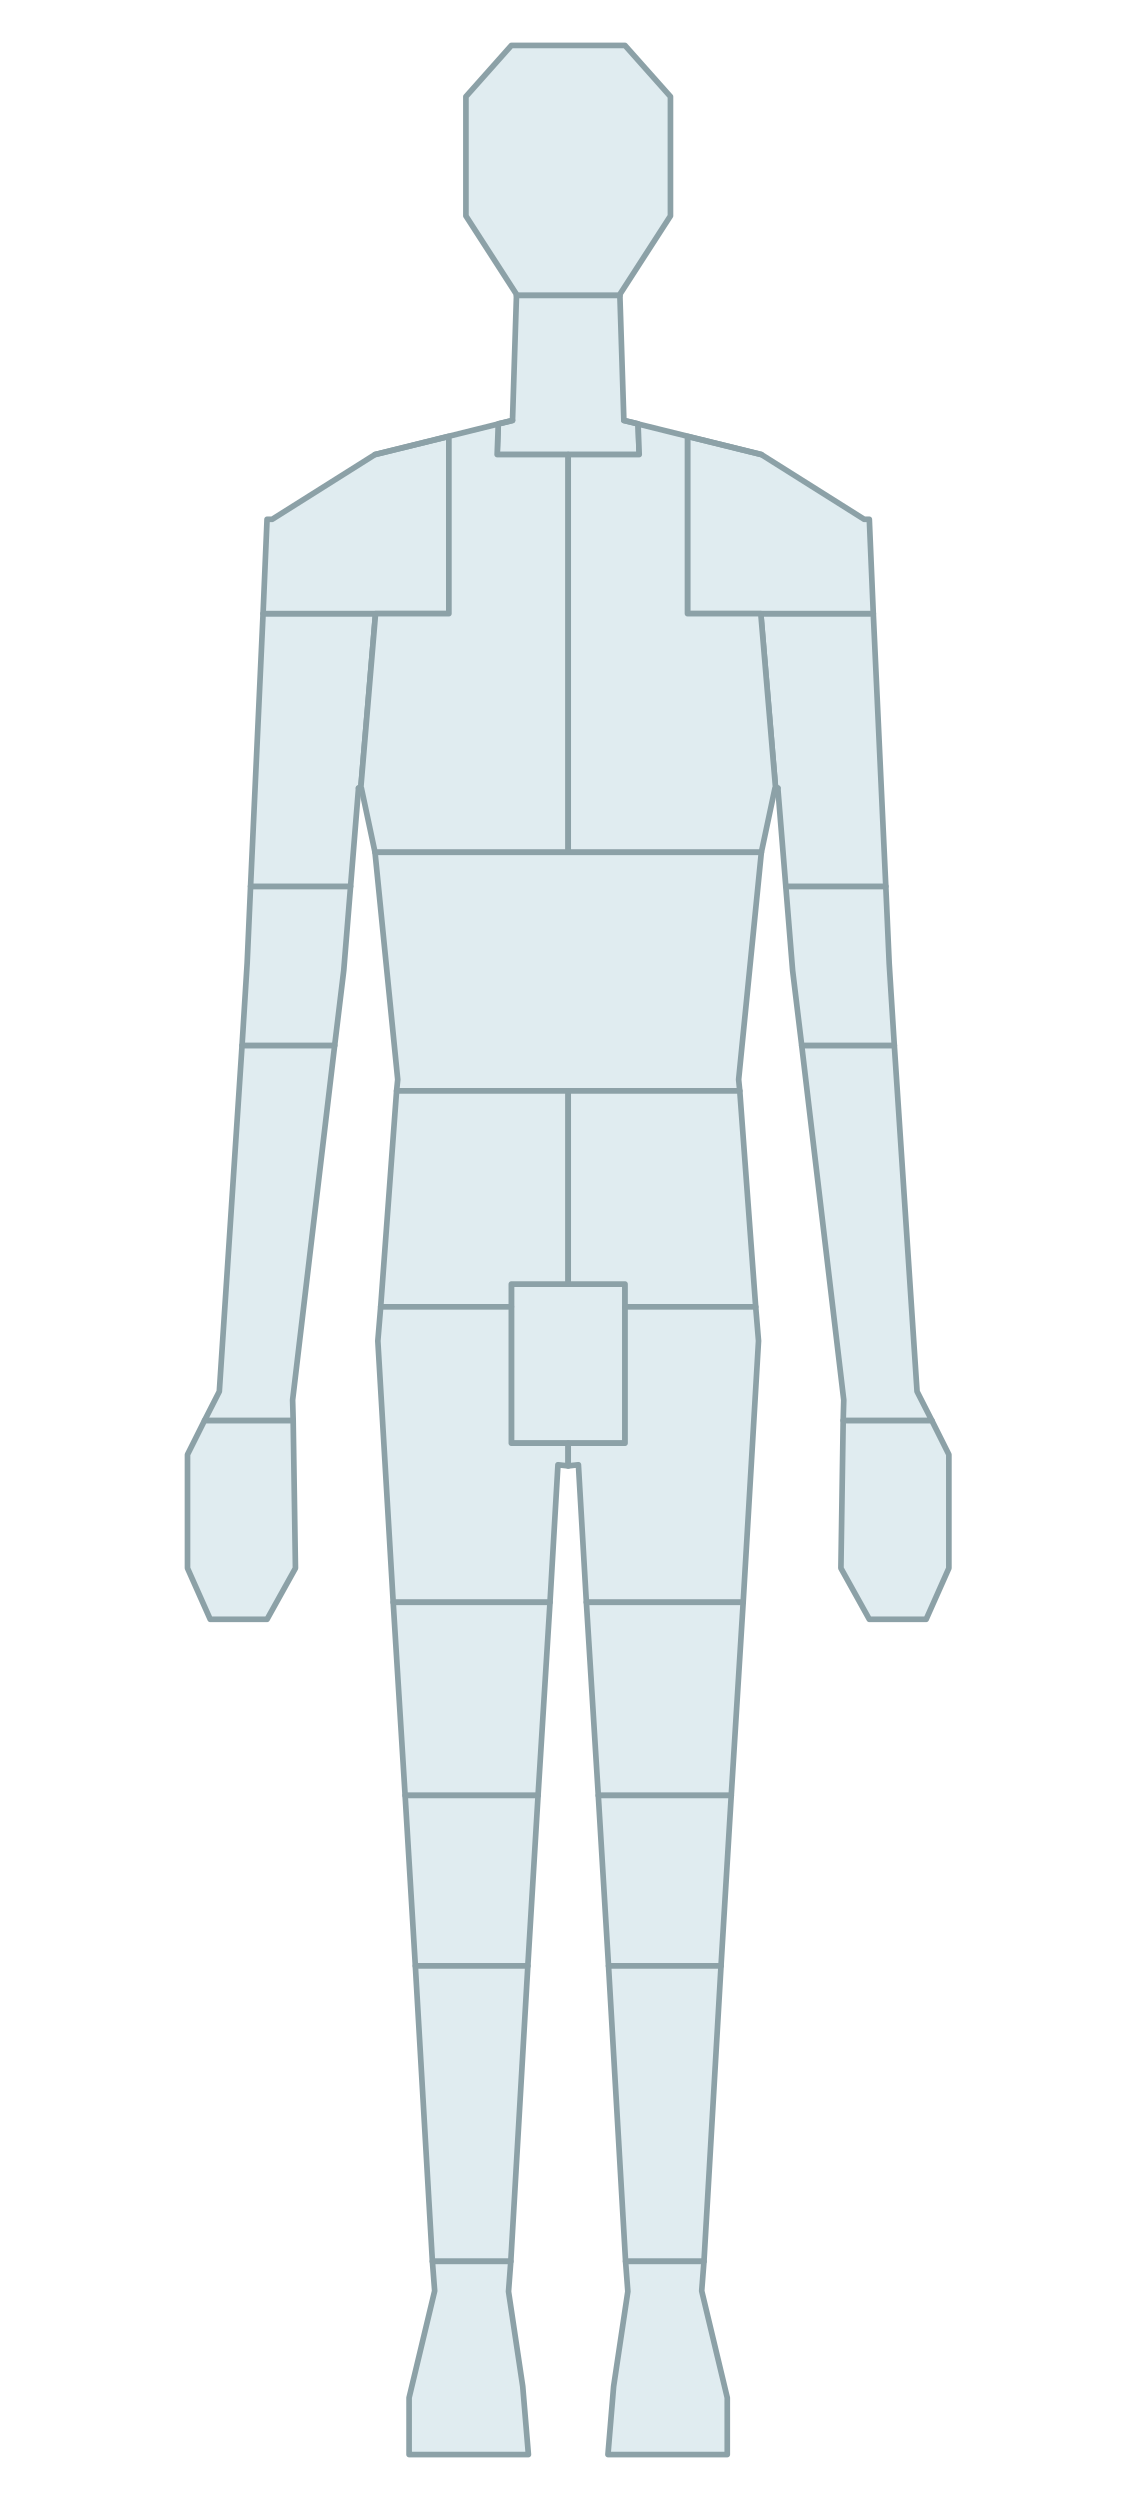
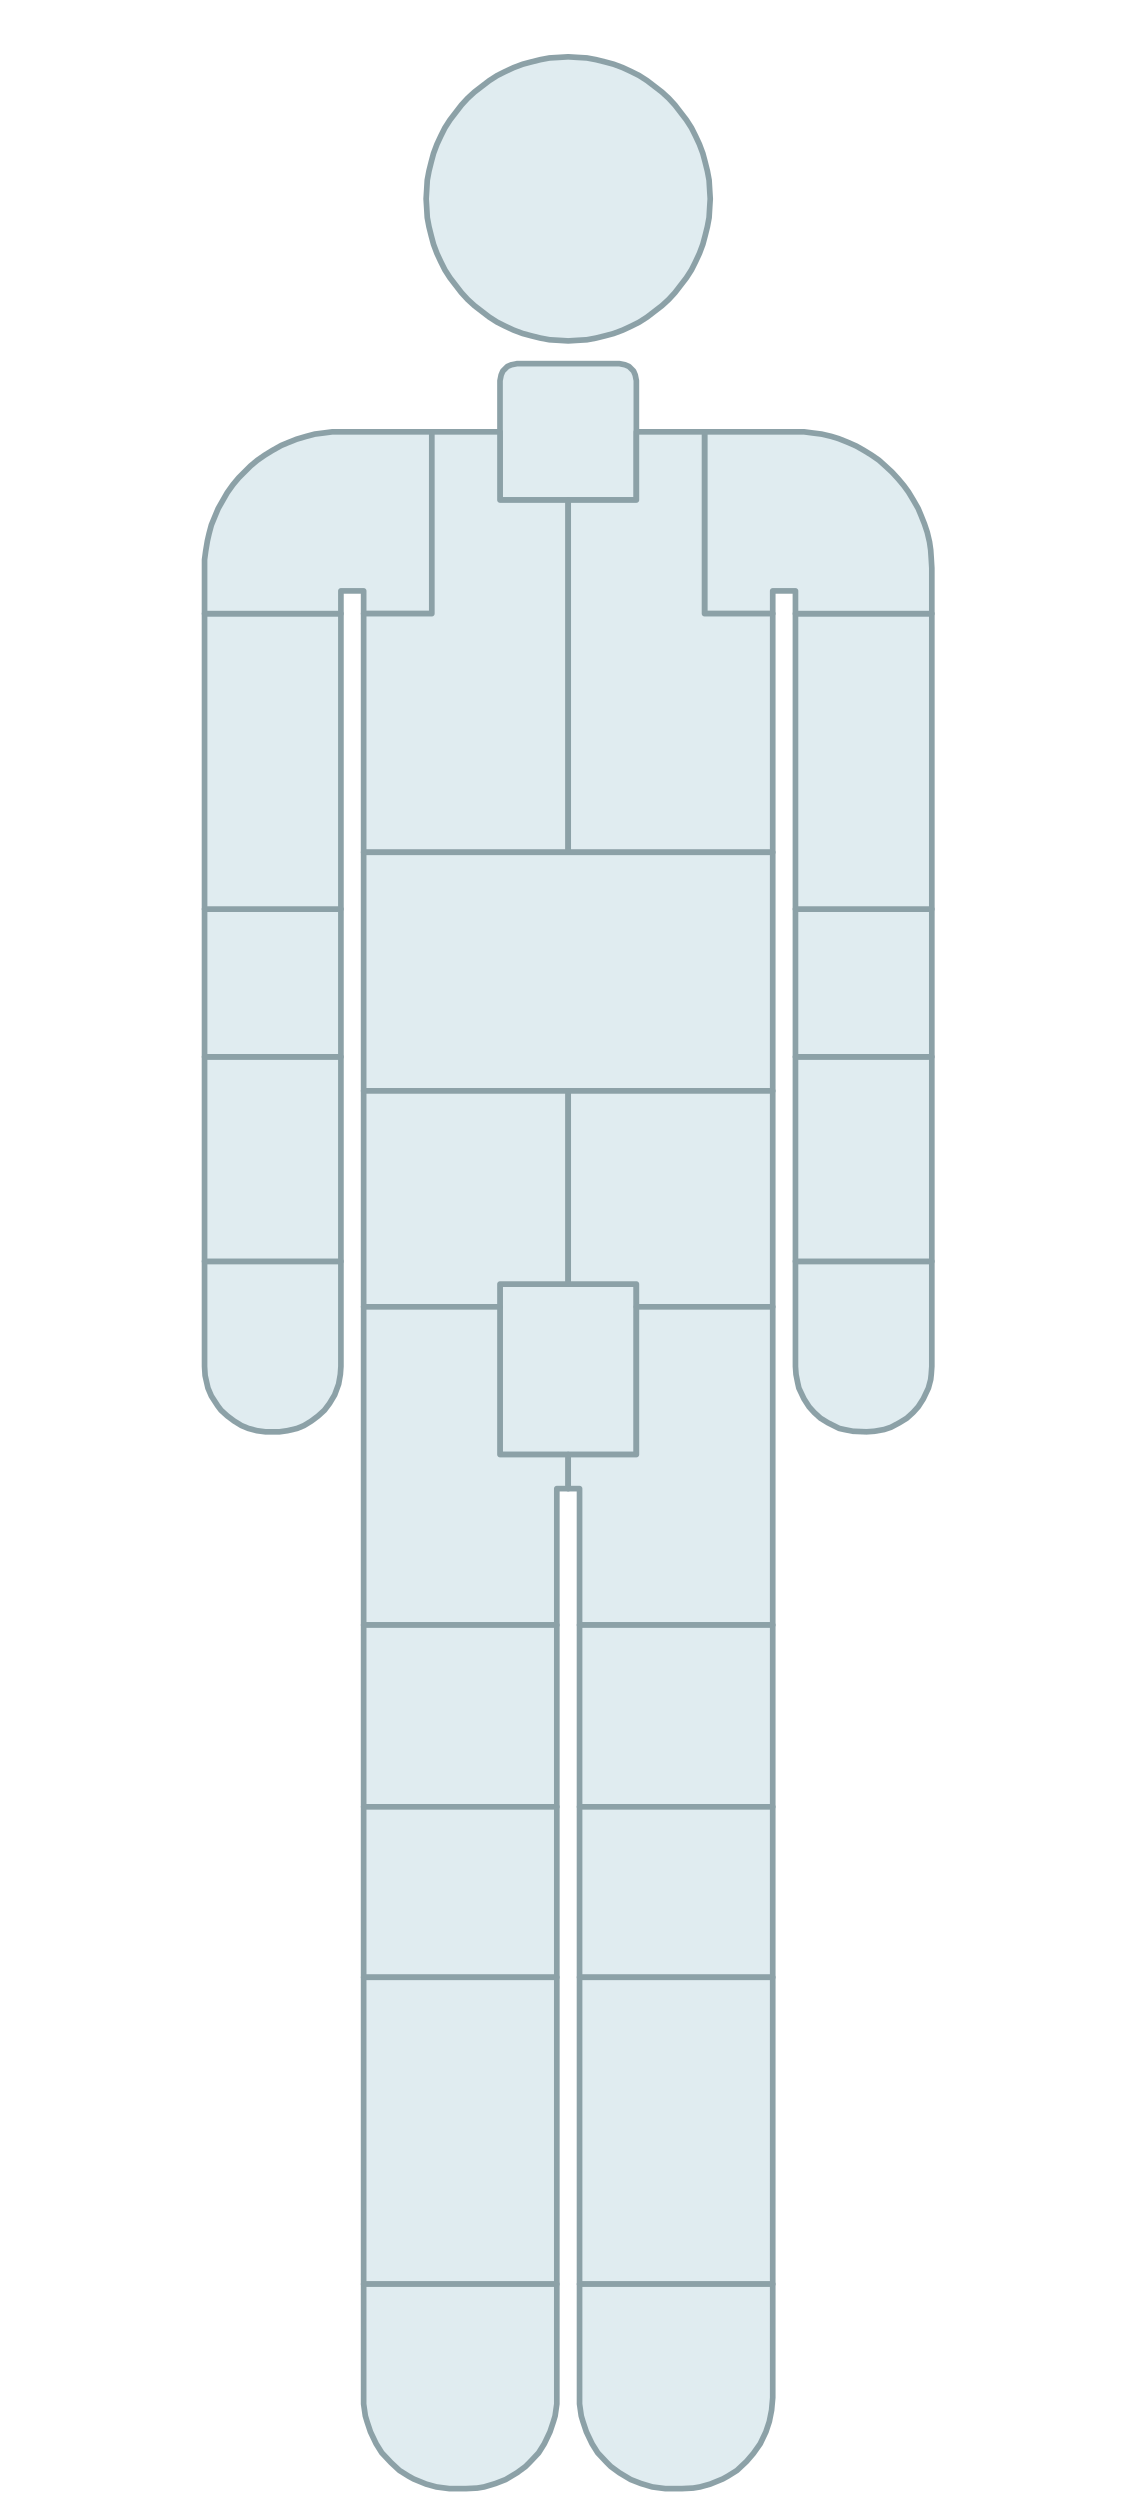
<svg xmlns="http://www.w3.org/2000/svg" viewBox="0 0 200 440" width="200" height="440">
  <g fill="#E0ECF0" stroke="#8CA1A7" stroke-width="1" stroke-linejoin="round">
-     <path id="head-back" data-label-x="100" data-label-y="29" d="M90.9,52.0 L109.1,52.0 L109.1,51.8 L118.0,38.0 L118.0,17.0 L110.0,8.0 L90.0,8.0 L82.0,17.0 L82.0,38.0 L90.9,51.8Z" />
-     <path id="neck-back" data-label-x="100" data-label-y="67" d="M109.1,52.0 L90.9,52.0 L90.2,74.0 L87.7,74.6 L87.5,80.0 L112.5,80.0 L112.3,74.6 L109.8,74.0Z" />
-     <path id="hand-left-back" data-label-x="42" data-label-y="267" d="M51.6,250.0 L36.0,250.0 L33.0,256.0 L33.0,276.0 L37.0,285.0 L47.0,285.0 L52.0,276.0Z" />
-     <path id="hand-right-back" data-label-x="158" data-label-y="267" d="M164.0,250.0 L148.4,250.0 L148.0,276.0 L153.0,285.0 L163.0,285.0 L167.0,276.0 L167.0,256.0Z" />
-     <path id="forearm-left-back" data-label-x="48" data-label-y="216" d="M51.6,250.0 L51.5,246.4 L58.9,184.0 L42.6,184.0 L38.6,244.9 L36.0,250.0Z" />
-     <path id="forearm-right-back" data-label-x="152" data-label-y="216" d="M148.4,250.0 L164.0,250.0 L161.4,244.9 L157.4,184.0 L141.1,184.0 L148.5,246.4Z" />
-     <path id="elbow-left-back" data-label-x="52" data-label-y="170" d="M61.7,156.0 L44.1,156.0 L43.5,169.5 L42.6,184.0 L58.9,184.0 L60.5,170.8Z" />
-     <path id="elbow-right-back" data-label-x="148" data-label-y="170" d="M141.1,184.0 L157.4,184.0 L156.5,169.6 L155.9,156.0 L138.3,156.0 L139.5,170.8Z" />
-     <path id="upper-arm-left-back" data-label-x="55" data-label-y="131" d="M66.1,108.0 L46.3,108.0 L44.1,156.0 L61.7,156.0 L63.1,138.7 L63.5,138.7Z" />
-     <path id="upper-arm-right-back" data-label-x="145" data-label-y="131" d="M138.3,156.0 L155.9,156.0 L153.7,108.0 L133.9,108.0 L136.5,138.7 L136.9,138.7Z" />
-     <path id="shoulder-left-back" data-label-x="65" data-label-y="95" d="M46.3,108.0 L66.1,108.0 L79.0,108.0 L79.0,76.8 L66.0,80.0 L47.9,91.4 L47.0,91.4Z" />
-     <path id="shoulder-right-back" data-label-x="135" data-label-y="95" d="M134.0,80.0 L121.0,76.8 L121.0,108.0 L133.9,108.0 L153.7,108.0 L153.0,91.4 L152.1,91.4Z" />
-     <path id="upper-back-left-back" data-label-x="84" data-label-y="118" d="M66.0,150.0 L100.0,150.0 L100.0,80.0 L87.5,80.0 L87.7,74.6 L90.2,74.0 L66.0,80.0 L79.0,76.8 L79.0,108.0 L66.1,108.0 L63.5,138.7 L63.1,138.7 L63.6,138.7Z" />
-     <path id="upper-back-right-back" data-label-x="116" data-label-y="118" d="M136.9,138.7 L136.5,138.7 L133.9,108.0 L121.0,108.0 L121.0,76.8 L134.0,80.0 L109.8,74.0 L112.3,74.6 L112.5,80.0 L100.0,80.0 L100.0,150.0 L134.0,150.0 L136.4,138.7Z" />
-     <path id="mid-back-back" data-label-x="100" data-label-y="171" d="M69.8,192.0 L130.2,192.0 L130.0,190.0 L134.0,150.0 L100.0,150.0 L66.0,150.0 L70.0,190.0Z" />
-     <path id="tailbone-back" data-label-x="100" data-label-y="240" d="M90.0,254.0 L110.0,254.0 L110.0,226.0 L90.0,226.0Z" />
-     <path id="lower-back-left-back" data-label-x="84" data-label-y="211" d="M90.0,230.0 L90.0,226.0 L100.0,226.0 L100.0,192.0 L69.8,192.0 L67.0,230.0Z" />
-     <path id="lower-back-right-back" data-label-x="116" data-label-y="211" d="M100.0,192.0 L100.0,226.0 L110.0,226.0 L110.0,230.0 L133.0,230.0 L130.2,192.0Z" />
-     <path id="buttock-left-back" data-label-x="81" data-label-y="257" d="M69.2,282.0 L96.8,282.0 L98.2,257.8 L100.0,258.0 L100.0,254.0 L90.0,254.0 L90.0,230.0 L67.0,230.0 L66.5,236.0Z" />
-     <path id="buttock-right-back" data-label-x="119" data-label-y="257" d="M103.2,282.0 L130.8,282.0 L133.5,236.0 L133.0,230.0 L110.0,230.0 L110.0,254.0 L100.0,254.0 L100.0,258.0 L101.8,257.8Z" />
-     <path id="thigh-left-back" data-label-x="83" data-label-y="299" d="M94.7,316.0 L96.8,282.0 L69.2,282.0 L71.3,316.0Z" />
-     <path id="thigh-right-back" data-label-x="117" data-label-y="299" d="M128.7,316.0 L130.8,282.0 L103.2,282.0 L105.3,316.0Z" />
-     <path id="knee-left-back" data-label-x="83" data-label-y="331" d="M73.1,346.0 L92.9,346.0 L94.7,316.0 L71.3,316.0Z" />
-     <path id="knee-right-back" data-label-x="117" data-label-y="331" d="M107.1,346.0 L126.9,346.0 L128.7,316.0 L105.3,316.0Z" />
-     <path id="calf-left-back" data-label-x="83" data-label-y="370" d="M89.9,398.0 L92.9,346.0 L73.1,346.0 L76.1,398.0Z" />
-     <path id="calf-right-back" data-label-x="117" data-label-y="370" d="M123.9,398.0 L126.9,346.0 L107.1,346.0 L110.1,398.0Z" />
-     <path id="heel-left-back" data-label-x="83" data-label-y="417" d="M76.1,398.0 L89.9,398.0 L89.5,403.3 L92.0,420.0 L93.0,432.0 L72.0,432.0 L72.0,422.0 L76.5,403.2Z" />
-     <path id="heel-right-back" data-label-x="117" data-label-y="417" d="M110.1,398.0 L123.9,398.0 L123.5,403.2 L128.0,422.0 L128.0,432.0 L107.0,432.0 L108.0,420.0 L110.5,403.3Z" />
+     <path id="head-back" data-label-x="100" data-label-y="35" d="M124.8,31.7 L124.5,30.1 L124.1,28.5 L123.7,27.0 L123.1,25.4 L122.4,23.9 L121.7,22.5 L120.8,21.1 L119.8,19.8 L118.8,18.5 L117.7,17.3 L116.5,16.2 L115.2,15.2 L113.9,14.2 L112.5,13.3 L111.1,12.6 L109.6,11.9 L108.0,11.3 L106.5,10.9 L104.9,10.5 L103.3,10.2 L101.6,10.1 L100.0,10.0 L98.4,10.1 L96.7,10.2 L95.1,10.5 L93.5,10.9 L92.0,11.3 L90.4,11.9 L88.9,12.6 L87.5,13.3 L86.1,14.2 L84.8,15.2 L83.5,16.2 L82.3,17.3 L81.2,18.5 L80.2,19.8 L79.2,21.1 L78.3,22.5 L77.6,23.9 L76.9,25.4 L76.3,27.0 L75.9,28.5 L75.5,30.1 L75.2,31.7 L75.1,33.4 L75.0,35.0 L75.1,36.6 L75.2,38.3 L75.5,39.9 L75.9,41.5 L76.3,43.0 L76.9,44.6 L77.6,46.1 L78.3,47.5 L79.2,48.9 L80.2,50.2 L81.2,51.5 L82.3,52.7 L83.5,53.8 L84.8,54.8 L86.1,55.8 L87.5,56.7 L88.9,57.4 L90.4,58.1 L92.0,58.7 L93.5,59.1 L95.1,59.5 L96.7,59.8 L98.4,59.9 L100.0,60.0 L101.6,59.9 L103.3,59.8 L104.9,59.5 L106.5,59.1 L108.0,58.7 L109.6,58.1 L111.1,57.4 L112.5,56.7 L113.9,55.8 L115.2,54.8 L116.5,53.8 L117.7,52.7 L118.8,51.5 L119.8,50.2 L120.8,48.9 L121.7,47.5 L122.4,46.1 L123.1,44.6 L123.7,43.0 L124.1,41.5 L124.5,39.9 L124.8,38.3 L124.9,36.6 L125.0,35.0 L124.9,33.4Z" />
+     <path id="neck-back" data-label-x="100" data-label-y="76" d="M88.0,76.0 L88.0,88.0 L112.0,88.0 L112.0,76.0 L112.0,67.0 L111.8,66.0 L111.5,65.3 L110.7,64.5 L110.0,64.2 L109.0,64.0 L91.0,64.0 L90.0,64.2 L89.3,64.5 L88.5,65.3 L88.2,66.0 L88.0,67.0Z" />
+     <path id="hand-left-back" data-label-x="48" data-label-y="236" d="M60.0,222.0 L36.0,222.0 L36.0,240.5 L36.1,242.1 L36.6,244.3 L37.2,245.7 L38.3,247.4 L38.9,248.2 L40.0,249.2 L41.2,250.1 L42.5,250.9 L43.7,251.4 L45.2,251.8 L46.7,252.0 L49.2,252.0 L50.6,251.8 L52.3,251.4 L53.5,250.9 L54.8,250.1 L56.0,249.2 L57.1,248.2 L58.0,247.0 L58.9,245.5 L59.6,243.6 L59.9,241.9 L60.0,240.5Z" />
+     <path id="hand-right-back" data-label-x="152" data-label-y="236" d="M164.0,222.0 L140.0,222.0 L140.0,240.5 L140.1,241.9 L140.4,243.4 L140.6,244.3 L141.5,246.2 L142.4,247.6 L143.3,248.6 L144.4,249.6 L145.7,250.4 L147.7,251.4 L148.6,251.6 L150.1,251.9 L152.5,252.0 L153.9,251.9 L155.6,251.6 L156.8,251.2 L158.3,250.4 L159.6,249.6 L160.7,248.6 L161.6,247.6 L162.5,246.2 L163.4,244.3 L163.8,242.8 L163.9,241.9 L164.0,240.5Z" />
+     <path id="forearm-left-back" data-label-x="48" data-label-y="204" d="M60.0,222.0 L60.0,186.0 L36.0,186.0 L36.0,222.0Z" />
+     <path id="forearm-right-back" data-label-x="152" data-label-y="204" d="M164.0,222.0 L164.0,186.0 L140.0,186.0 L140.0,222.0Z" />
+     <path id="elbow-left-back" data-label-x="48" data-label-y="173" d="M60.0,186.0 L60.0,160.0 L36.0,160.0 L36.0,186.0Z" />
+     <path id="elbow-right-back" data-label-x="152" data-label-y="173" d="M164.0,186.0 L164.0,160.0 L140.0,160.0 L140.0,186.0Z" />
+     <path id="upper-arm-left-back" data-label-x="48" data-label-y="134" d="M60.0,160.0 L60.0,108.0 L36.0,108.0 L36.0,160.0Z" />
+     <path id="upper-arm-right-back" data-label-x="152" data-label-y="134" d="M164.0,160.0 L164.0,108.0 L140.0,108.0 L140.0,160.0Z" />
+     <path id="shoulder-left-back" data-label-x="58" data-label-y="93" d="M36.0,108.0 L60.0,108.0 L60.0,104.0 L60.0,104.0 L64.0,104.0 L64.0,104.0 L64.0,108.0 L76.0,108.0 L76.0,76.0 L60.0,76.0 L58.5,76.0 L57.0,76.2 L55.4,76.4 L53.9,76.8 L52.2,77.3 L50.7,77.9 L49.5,78.4 L47.9,79.3 L46.6,80.1 L45.3,81.0 L44.1,82.0 L43.1,83.0 L42.0,84.1 L41.0,85.3 L40.0,86.7 L39.2,88.1 L38.4,89.5 L37.9,90.7 L37.2,92.4 L36.8,93.9 L36.5,95.2 L36.2,97.0 L36.0,98.5 L36.0,100.0Z" />
+     <path id="shoulder-right-back" data-label-x="142" data-label-y="93" d="M140.0,108.0 L164.0,108.0 L164.0,100.0 L163.9,98.3 L163.8,96.8 L163.6,95.4 L163.2,93.7 L162.7,92.2 L162.1,90.7 L161.6,89.5 L160.8,88.1 L159.9,86.6 L159.1,85.5 L158.1,84.3 L157.0,83.1 L155.7,81.9 L154.7,81.0 L153.4,80.1 L152.1,79.3 L150.7,78.5 L149.1,77.8 L147.6,77.2 L146.3,76.8 L144.6,76.4 L143.0,76.2 L141.5,76.0 L140.0,76.0 L124.0,76.0 L124.0,108.0 L136.0,108.0 L136.0,104.0 L136.0,104.0 L140.0,104.0 L140.0,104.0Z" />
+     <path id="upper-back-left-back" data-label-x="83" data-label-y="119" d="M76.0,76.0 L76.0,108.0 L64.0,108.0 L64.0,150.0 L100.0,150.0 L100.0,88.0 L88.0,88.0 L88.0,76.0Z" />
+     <path id="upper-back-right-back" data-label-x="117" data-label-y="119" d="M100.0,150.0 L136.0,150.0 L136.0,108.0 L124.0,108.0 L124.0,76.0 L112.0,76.0 L112.0,88.0 L100.0,88.0Z" />
+     <path id="mid-back-back" data-label-x="100" data-label-y="171" d="M136.0,192.0 L136.0,150.0 L100.0,150.0 L64.0,150.0 L64.0,192.0Z" />
+     <path id="tailbone-back" data-label-x="100" data-label-y="241" d="M88.0,256.0 L112.0,256.0 L112.0,226.0 L88.0,226.0Z" />
+     <path id="lower-back-left-back" data-label-x="82" data-label-y="210" d="M88.0,230.0 L88.0,226.0 L100.0,226.0 L100.0,192.0 L64.0,192.0 L64.0,230.0Z" />
+     <path id="lower-back-right-back" data-label-x="118" data-label-y="210" d="M100.0,192.0 L100.0,226.0 L112.0,226.0 L112.0,230.0 L136.0,230.0 L136.0,192.0Z" />
+     <path id="buttock-left-back" data-label-x="79" data-label-y="260" d="M98.0,286.0 L98.0,262.0 L100.0,262.0 L100.0,256.0 L88.0,256.0 L88.0,230.0 L64.0,230.0 L64.0,286.0Z" />
+     <path id="buttock-right-back" data-label-x="121" data-label-y="260" d="M102.0,286.0 L136.0,286.0 L136.0,230.0 L112.0,230.0 L112.0,256.0 L100.0,256.0 L100.0,262.0 L102.0,262.0Z" />
+     <path id="thigh-left-back" data-label-x="81" data-label-y="302" d="M98.0,318.0 L98.0,286.0 L64.0,286.0 L64.0,318.0Z" />
+     <path id="thigh-right-back" data-label-x="119" data-label-y="302" d="M136.0,318.0 L136.0,286.0 L102.0,286.0 L102.0,318.0Z" />
+     <path id="knee-left-back" data-label-x="81" data-label-y="333" d="M98.0,348.0 L98.0,318.0 L64.0,318.0 L64.0,348.0Z" />
+     <path id="knee-right-back" data-label-x="119" data-label-y="333" d="M136.0,348.0 L136.0,318.0 L102.0,318.0 L102.0,348.0Z" />
+     <path id="calf-left-back" data-label-x="81" data-label-y="375" d="M98.0,402.0 L98.0,348.0 L64.0,348.0 L64.0,402.0Z" />
+     <path id="calf-right-back" data-label-x="119" data-label-y="375" d="M136.0,402.0 L136.0,348.0 L102.0,348.0 L102.0,402.0Z" />
+     <path id="heel-left-back" data-label-x="81" data-label-y="419" d="M64.0,402.0 L98.0,402.0 L98.0,422.0 L98.0,423.1 L97.7,425.2 L97.4,426.2 L96.8,428.0 L95.8,430.1 L94.8,431.7 L93.2,433.4 L92.5,434.1 L91.0,435.2 L89.0,436.4 L87.2,437.1 L85.2,437.7 L84.0,437.9 L82.0,438.0 L79.1,438.0 L76.8,437.7 L75.0,437.2 L72.8,436.3 L71.9,435.8 L70.3,434.8 L68.8,433.4 L67.2,431.7 L66.2,430.1 L65.2,428.0 L64.6,426.2 L64.3,425.2 L64.0,423.1 L64.0,422.0Z" />
+     <path id="heel-right-back" data-label-x="119" data-label-y="419" d="M102.0,402.0 L136.0,402.0 L136.0,422.0 L135.8,424.2 L135.4,426.2 L134.8,428.0 L133.8,430.1 L132.6,431.8 L131.4,433.2 L129.7,434.8 L128.1,435.8 L127.2,436.3 L125.0,437.2 L123.2,437.7 L122.0,437.9 L120.0,438.0 L117.1,438.0 L114.8,437.7 L112.8,437.1 L111.0,436.4 L109.0,435.2 L107.5,434.1 L106.8,433.4 L105.2,431.7 L104.2,430.1 L103.2,428.0 L102.6,426.2 L102.3,425.2 L102.0,423.1 L102.0,422.0Z" />
  </g>
</svg>
